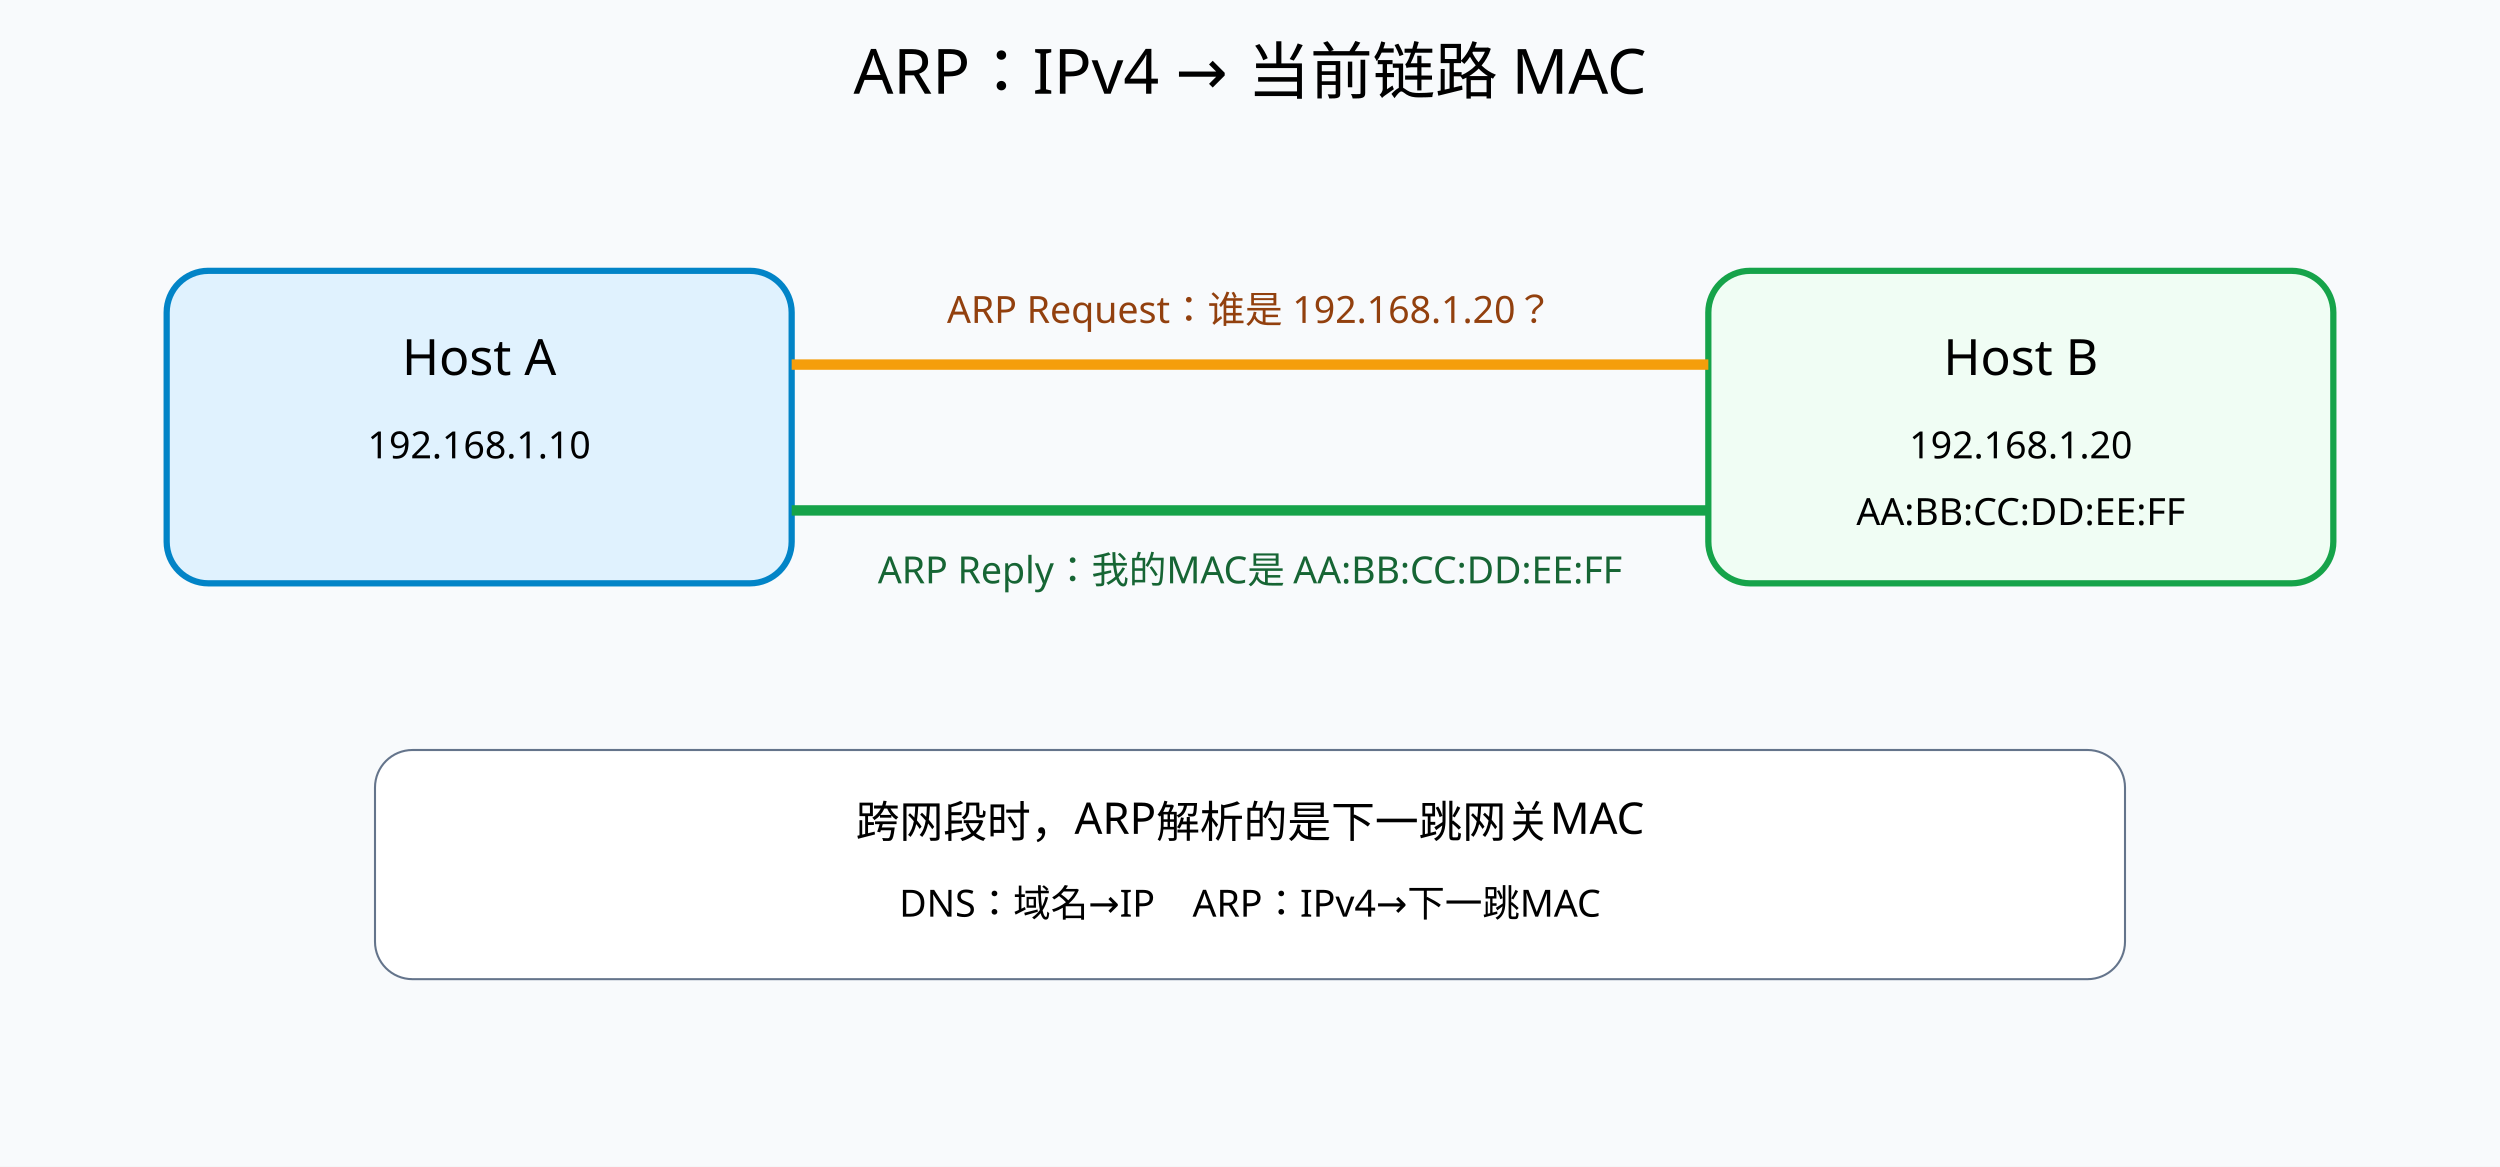
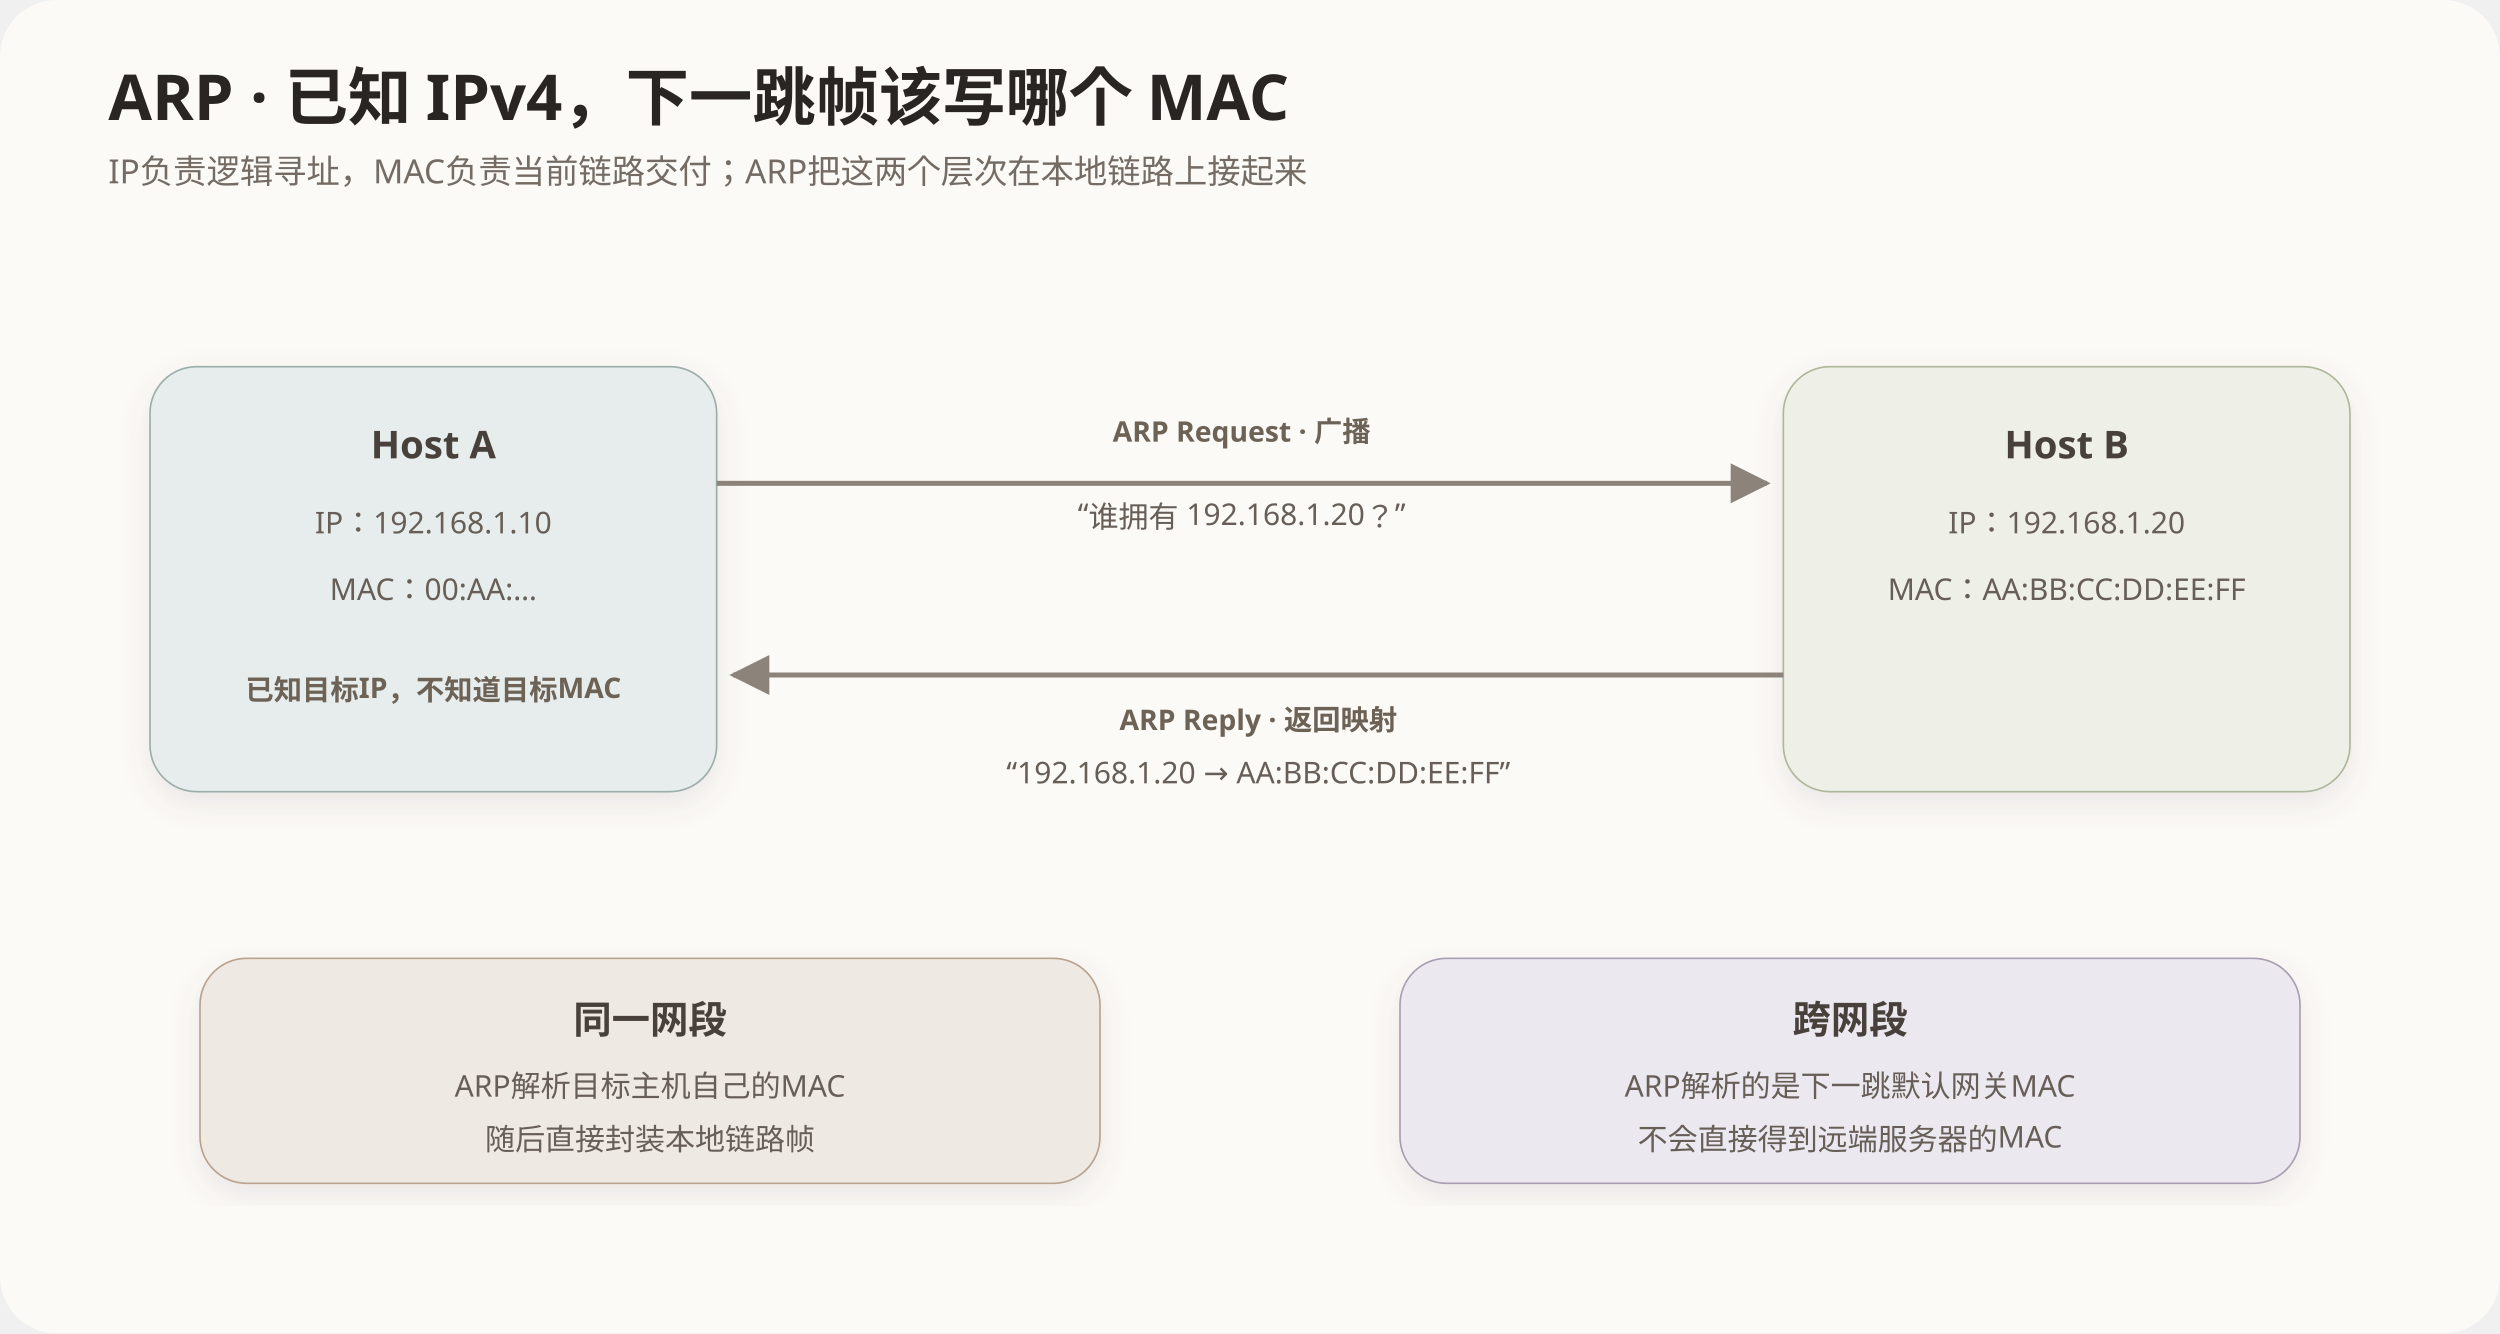
- <svg xmlns="http://www.w3.org/2000/svg" width="1200" height="560">
-   <rect width="100%" height="100%" fill="#f8fafc" />
-   <text x="600" y="45" text-anchor="middle" font-size="30" font-family="sans-serif">ARP：IPv4 → 当前链路 MAC</text>
-   <rect x="80" y="130" width="300" height="150" rx="20" fill="#e0f2fe" stroke="#0284c7" stroke-width="3" />
-   <text x="230" y="180" text-anchor="middle" font-size="24" font-family="sans-serif">Host A</text>
-   <text x="230" y="220" text-anchor="middle" font-size="18" font-family="sans-serif">192.168.1.10</text>
-   <rect x="820" y="130" width="300" height="150" rx="20" fill="#f0fdf4" stroke="#16a34a" stroke-width="3" />
-   <text x="970" y="180" text-anchor="middle" font-size="24" font-family="sans-serif">Host B</text>
-   <text x="970" y="220" text-anchor="middle" font-size="18" font-family="sans-serif">192.168.1.20</text>
-   <text x="970" y="252" text-anchor="middle" font-size="18" font-family="sans-serif">AA:BB:CC:DD:EE:FF</text>
-   <line x1="380" y1="175" x2="820" y2="175" stroke="#f59e0b" stroke-width="5" />
-   <text x="600" y="155" text-anchor="middle" font-size="18" font-family="sans-serif" fill="#92400e">ARP Request：谁是 192.168.1.20？</text>
-   <line x1="820" y1="245" x2="380" y2="245" stroke="#16a34a" stroke-width="5" />
-   <text x="600" y="280" text-anchor="middle" font-size="18" font-family="sans-serif" fill="#166534">ARP Reply：我的MAC是 AA:BB:CC:DD:EE:FF</text>
-   <rect x="180" y="360" width="840" height="110" rx="18" fill="#fff" stroke="#64748b" />
-   <text x="600" y="402" text-anchor="middle" font-size="21" font-family="sans-serif">跨网段时，ARP解析的是下一跳网关MAC</text>
-   <text x="600" y="440" text-anchor="middle" font-size="18" font-family="sans-serif">DNS：域名→IP　ARP：IPv4→下一跳MAC</text>
+ <svg xmlns="http://www.w3.org/2000/svg" width="1500" height="800" viewBox="0 0 1500 800" role="img" aria-labelledby="t d">
+   <defs>
+     <filter id="s">
+       <feDropShadow dx="0" dy="7" stdDeviation="9" flood-color="#665e55" flood-opacity=".12" />
+     </filter>
+     <marker id="a" viewBox="0 0 10 10" refX="9" refY="5" markerWidth="8" markerHeight="8" orient="auto">
+       <path d="M0 0L10 5L0 10Z" fill="#8c847a" />
+     </marker>
+     <style>.h{font:700 38px 'Microsoft YaHei',sans-serif;fill:#282522}.sub{font:20px 'Microsoft YaHei',sans-serif;fill:#746c64}.th{font:700 23px 'Microsoft YaHei',sans-serif;fill:#48413b}.tx{font:18px 'Microsoft YaHei',sans-serif;fill:#665e57}.em{font:700 17px 'Microsoft YaHei',sans-serif;fill:#6d6256}.ln{fill:none;stroke:#8c847a;stroke-width:3;marker-end:url(#a)}</style>
+   </defs>
+   <rect width="1500" height="800" rx="34" fill="#fbfaf7" />
+   <text x="65" y="72" class="h">ARP · 已知 IPv4，下一跳帧该写哪个 MAC</text>
+   <text x="65" y="110" class="sub">IP负责逻辑寻址，MAC负责当前链路交付；ARP把这两个层次在本地链路上接起来</text>
+   <g filter="url(#s)">
+     <rect x="90" y="220" width="340" height="255" rx="28" fill="#e7edec" stroke="#9cadaa" />
+     <rect x="1070" y="220" width="340" height="255" rx="28" fill="#eef0e8" stroke="#aeb79b" />
+   </g>
+   <text x="260" y="275" text-anchor="middle" class="th">Host A</text>
+   <text x="260" y="320" text-anchor="middle" class="tx">IP：192.168.1.10</text>
+   <text x="260" y="360" text-anchor="middle" class="tx">MAC：00:AA:…</text>
+   <text x="260" y="420" text-anchor="middle" class="em">已知目标IP，不知道目标MAC</text>
+   <text x="1240" y="275" text-anchor="middle" class="th">Host B</text>
+   <text x="1240" y="320" text-anchor="middle" class="tx">IP：192.168.1.20</text>
+   <text x="1240" y="360" text-anchor="middle" class="tx">MAC：AA:BB:CC:DD:EE:FF</text>
+   <path d="M430 290H1060" class="ln" />
+   <text x="745" y="265" text-anchor="middle" class="em">ARP Request · 广播</text>
+   <text x="745" y="315" text-anchor="middle" class="tx">“谁拥有 192.168.1.20？”</text>
+   <path d="M1070 405H440" class="ln" />
+   <text x="755" y="438" text-anchor="middle" class="em">ARP Reply · 返回映射</text>
+   <text x="755" y="470" text-anchor="middle" class="tx">“192.168.1.20 → AA:BB:CC:DD:EE:FF”</text>
+   <g filter="url(#s)">
+     <rect x="120" y="575" width="540" height="135" rx="28" fill="#eee9e2" stroke="#b9a38f" />
+     <rect x="840" y="575" width="540" height="135" rx="28" fill="#ebe8ef" stroke="#a89fb0" />
+   </g>
+   <text x="390" y="620" text-anchor="middle" class="th">同一网段</text>
+   <text x="390" y="658" text-anchor="middle" class="tx">ARP解析目标主机自己的MAC</text>
+   <text x="390" y="690" text-anchor="middle" class="tx">随后直接封装本地链路帧</text>
+   <text x="1110" y="620" text-anchor="middle" class="th">跨网段</text>
+   <text x="1110" y="658" text-anchor="middle" class="tx">ARP解析的是下一跳默认网关MAC</text>
+   <text x="1110" y="690" text-anchor="middle" class="tx">不会直接得到远端服务器的MAC</text>
</svg>
